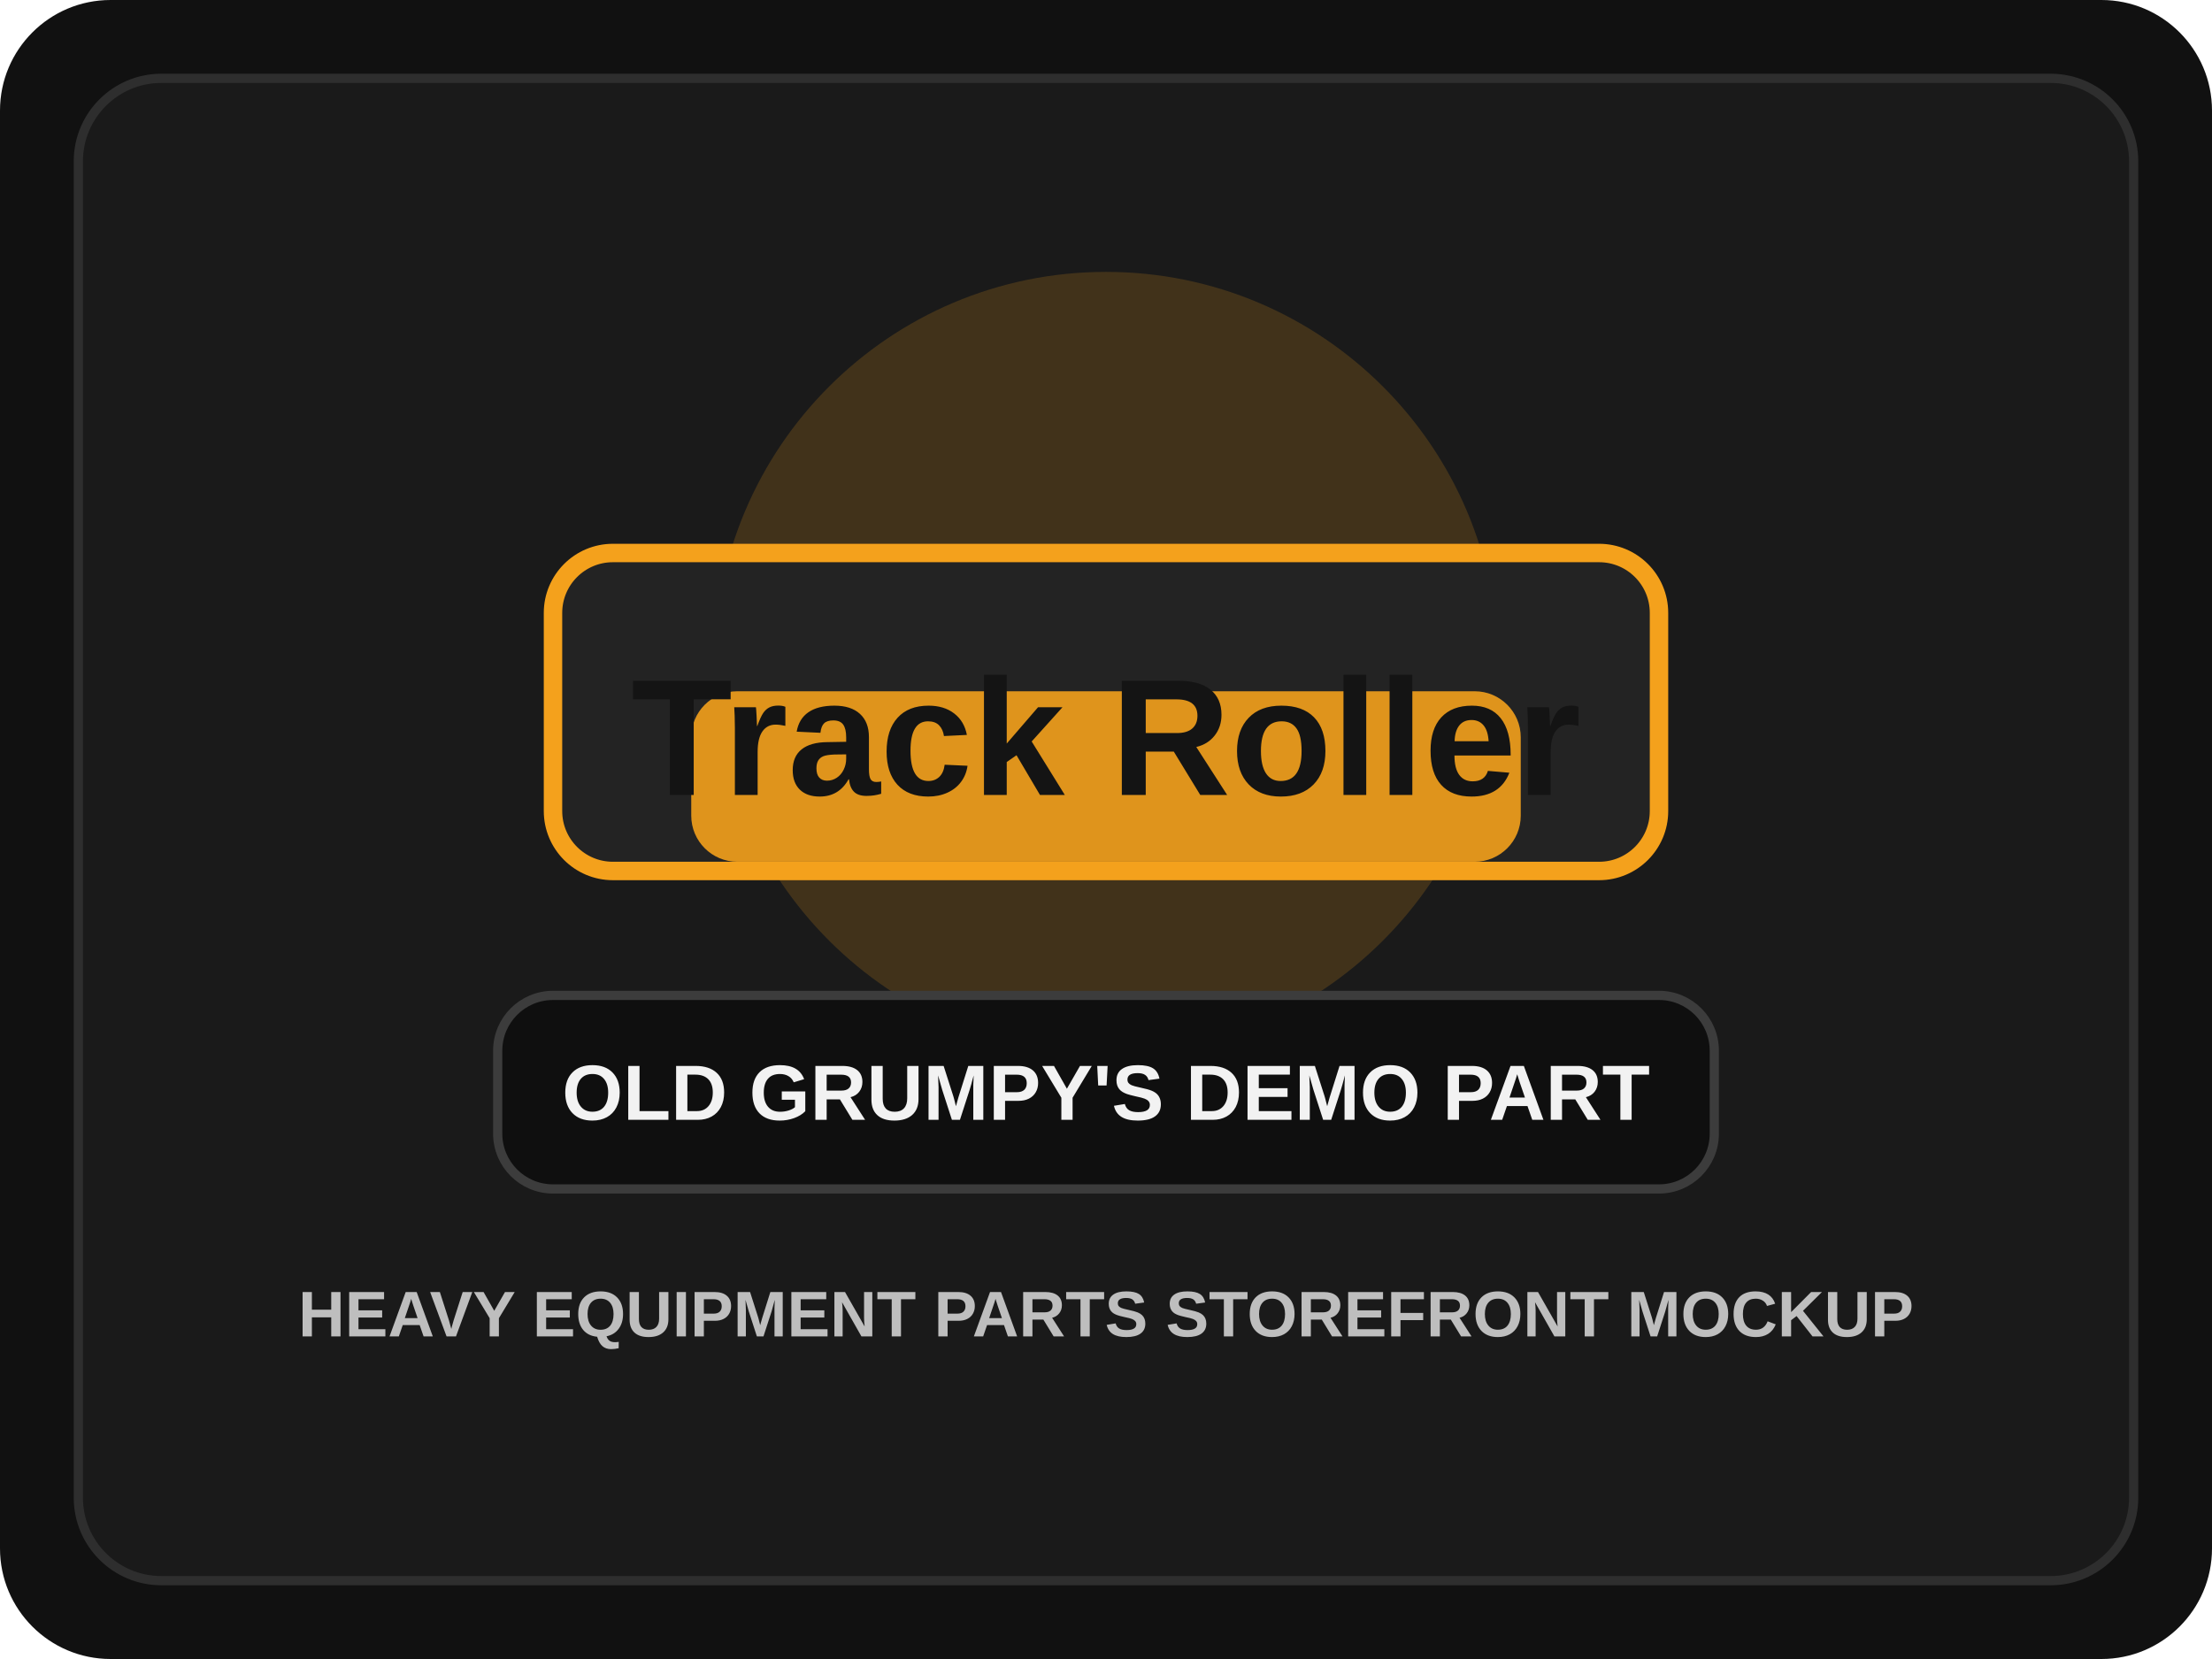
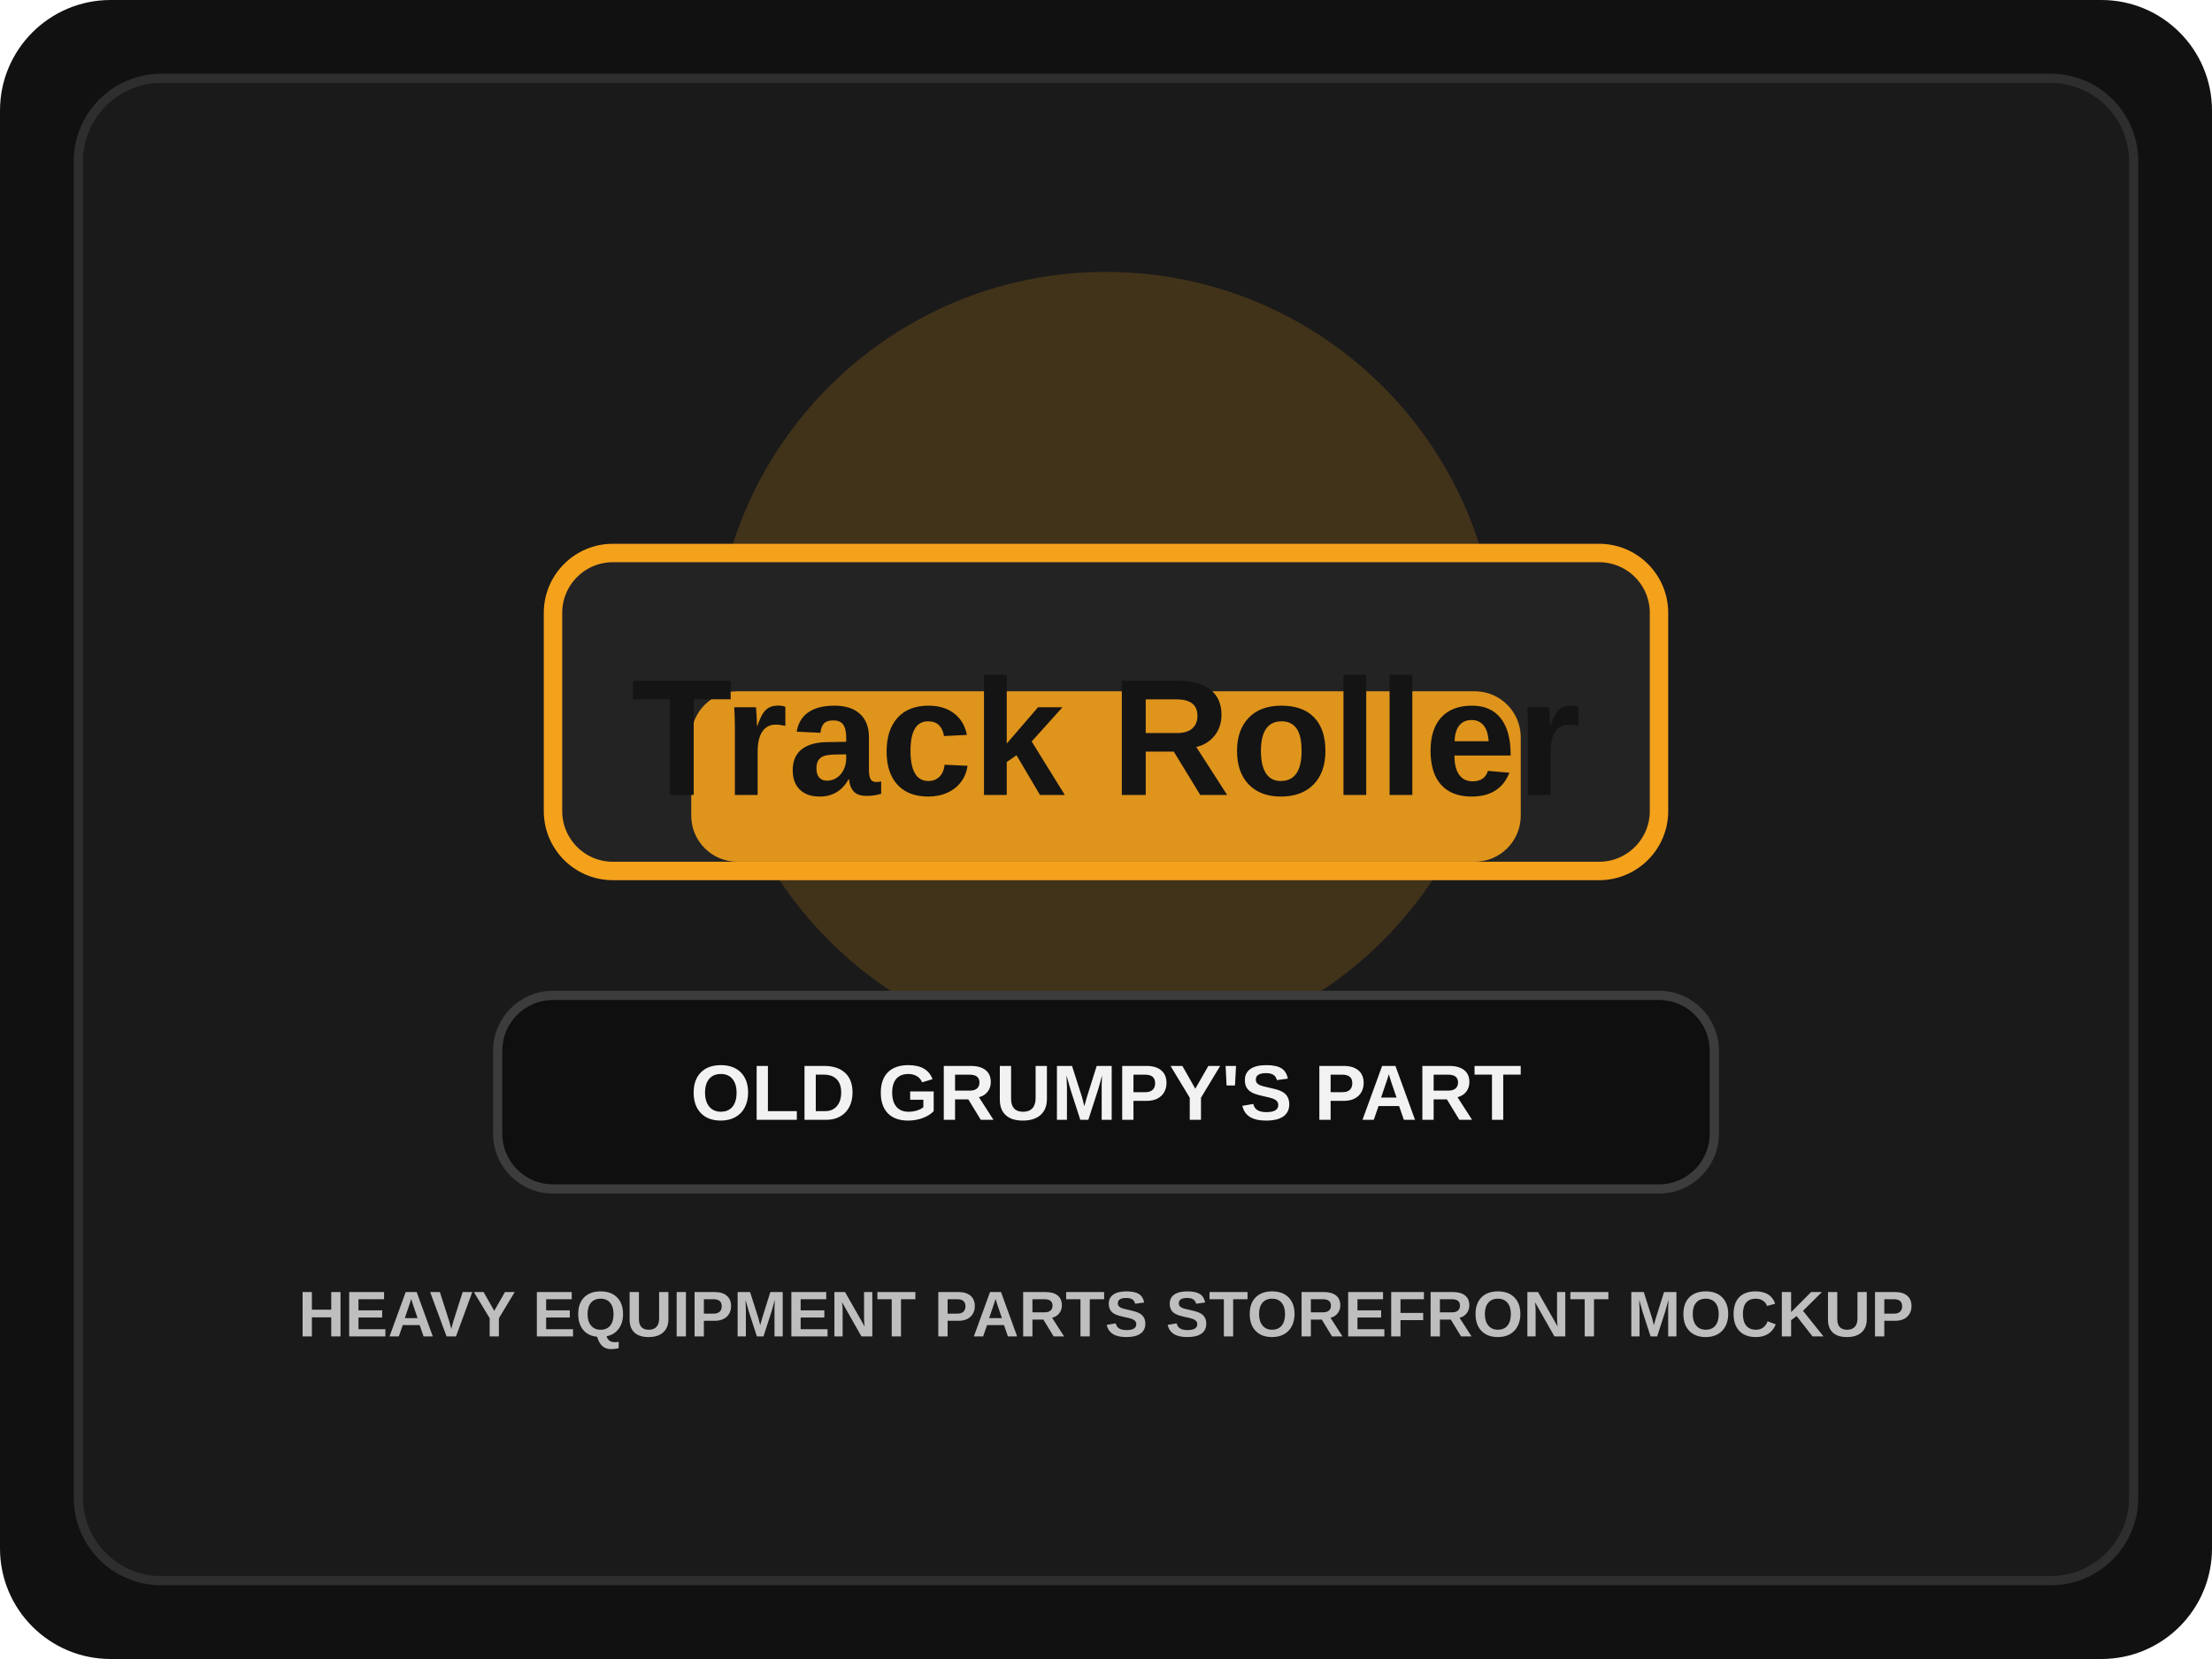
<svg xmlns="http://www.w3.org/2000/svg" width="960" height="720" viewBox="0 0 960 720" fill="none">
  <rect width="960" height="720" rx="48" fill="#111111" />
  <rect x="34" y="34" width="892" height="652" rx="36" fill="#1A1A1A" stroke="#2E2E2E" stroke-width="4" />
  <circle cx="480" cy="288" r="170" fill="#f4a11c" opacity="0.18" />
  <rect x="240" y="240" width="480" height="138" rx="26" fill="#232323" stroke="#f4a11c" stroke-width="8" />
  <rect x="300" y="300" width="360" height="74" rx="20" fill="#f4a11c" opacity="0.9" />
  <rect x="216" y="432" width="528" height="84" rx="24" fill="#0F0F0F" stroke="#3C3C3C" stroke-width="4" />
  <text x="480" y="345" text-anchor="middle" font-size="72" font-family="Arial, Helvetica, sans-serif" font-weight="900" fill="#141414">Track Roller</text>
-   <text x="480" y="486" text-anchor="middle" font-size="34" font-family="Arial, Helvetica, sans-serif" font-weight="700" fill="#F2F2F2">OLD GRUMPY'S DEMO PART</text>
+   <text x="480" y="486" text-anchor="middle" font-size="34" font-family="Arial, Helvetica, sans-serif" font-weight="700" fill="#F2F2F2">OLD GRUMPY'S PART</text>
  <text x="480" y="580" text-anchor="middle" font-size="28" font-family="Arial, Helvetica, sans-serif" font-weight="700" fill="#BEBEBE">HEAVY EQUIPMENT PARTS STOREFRONT MOCKUP</text>
</svg>
